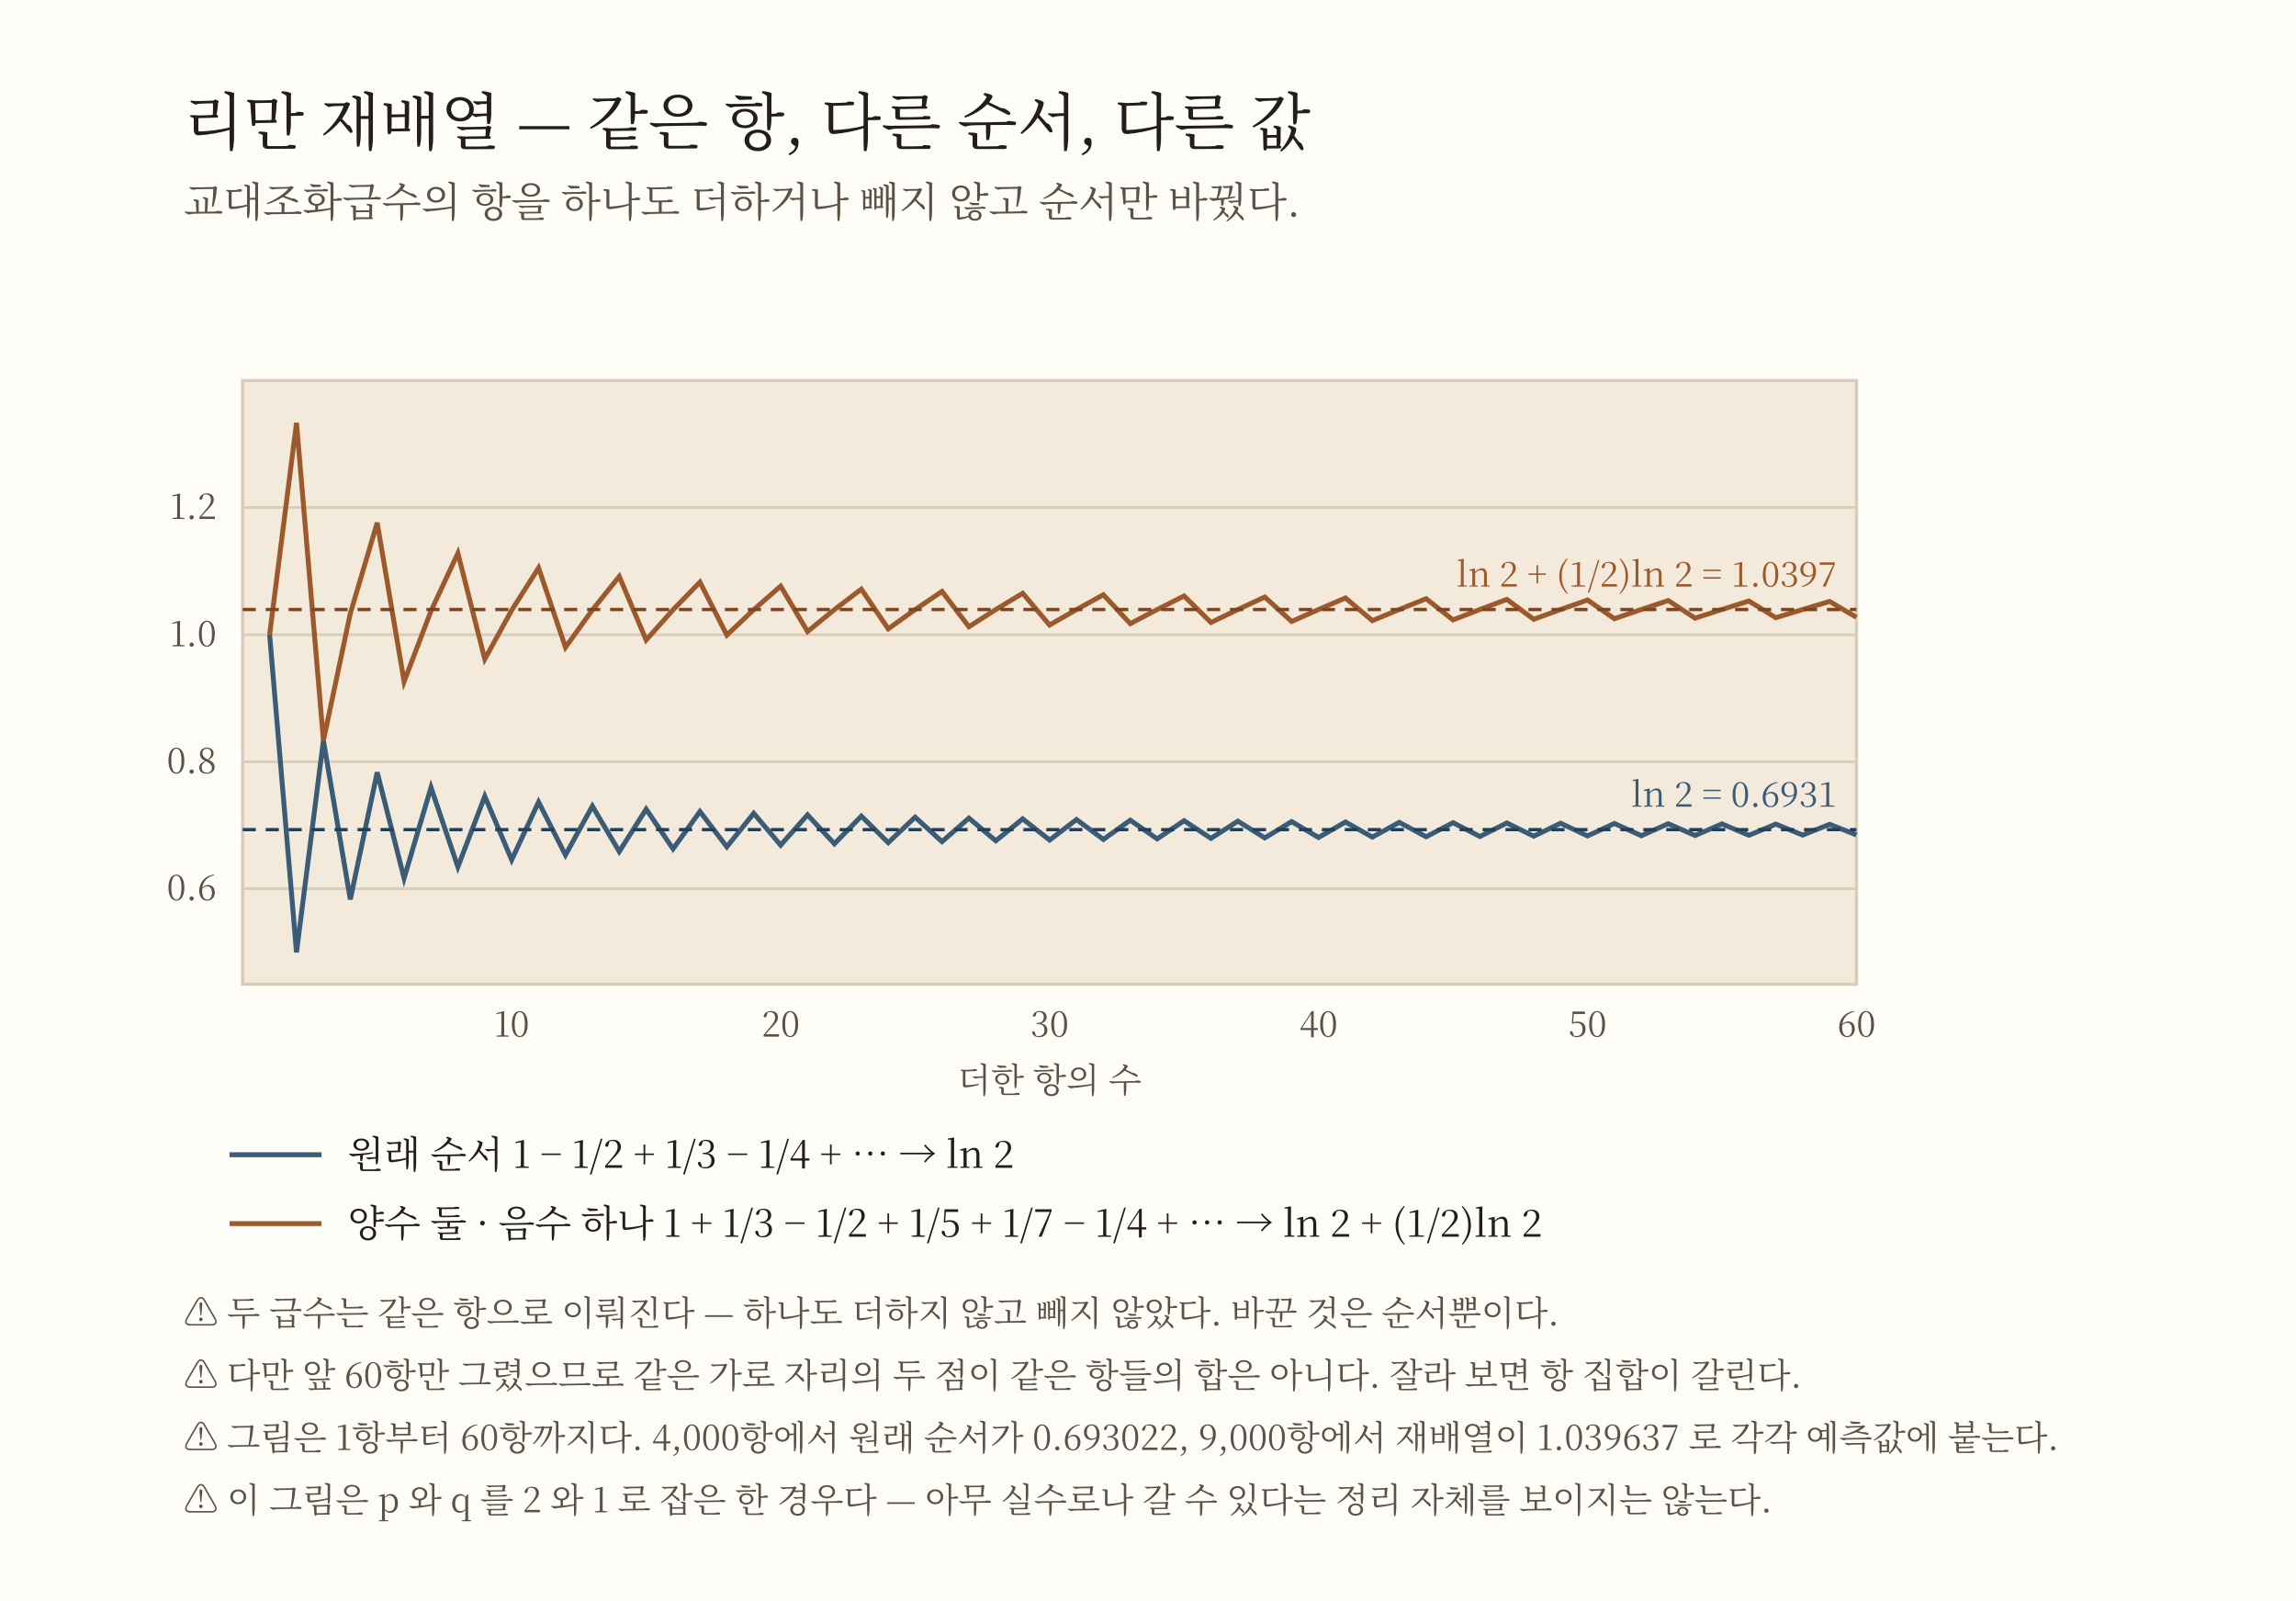
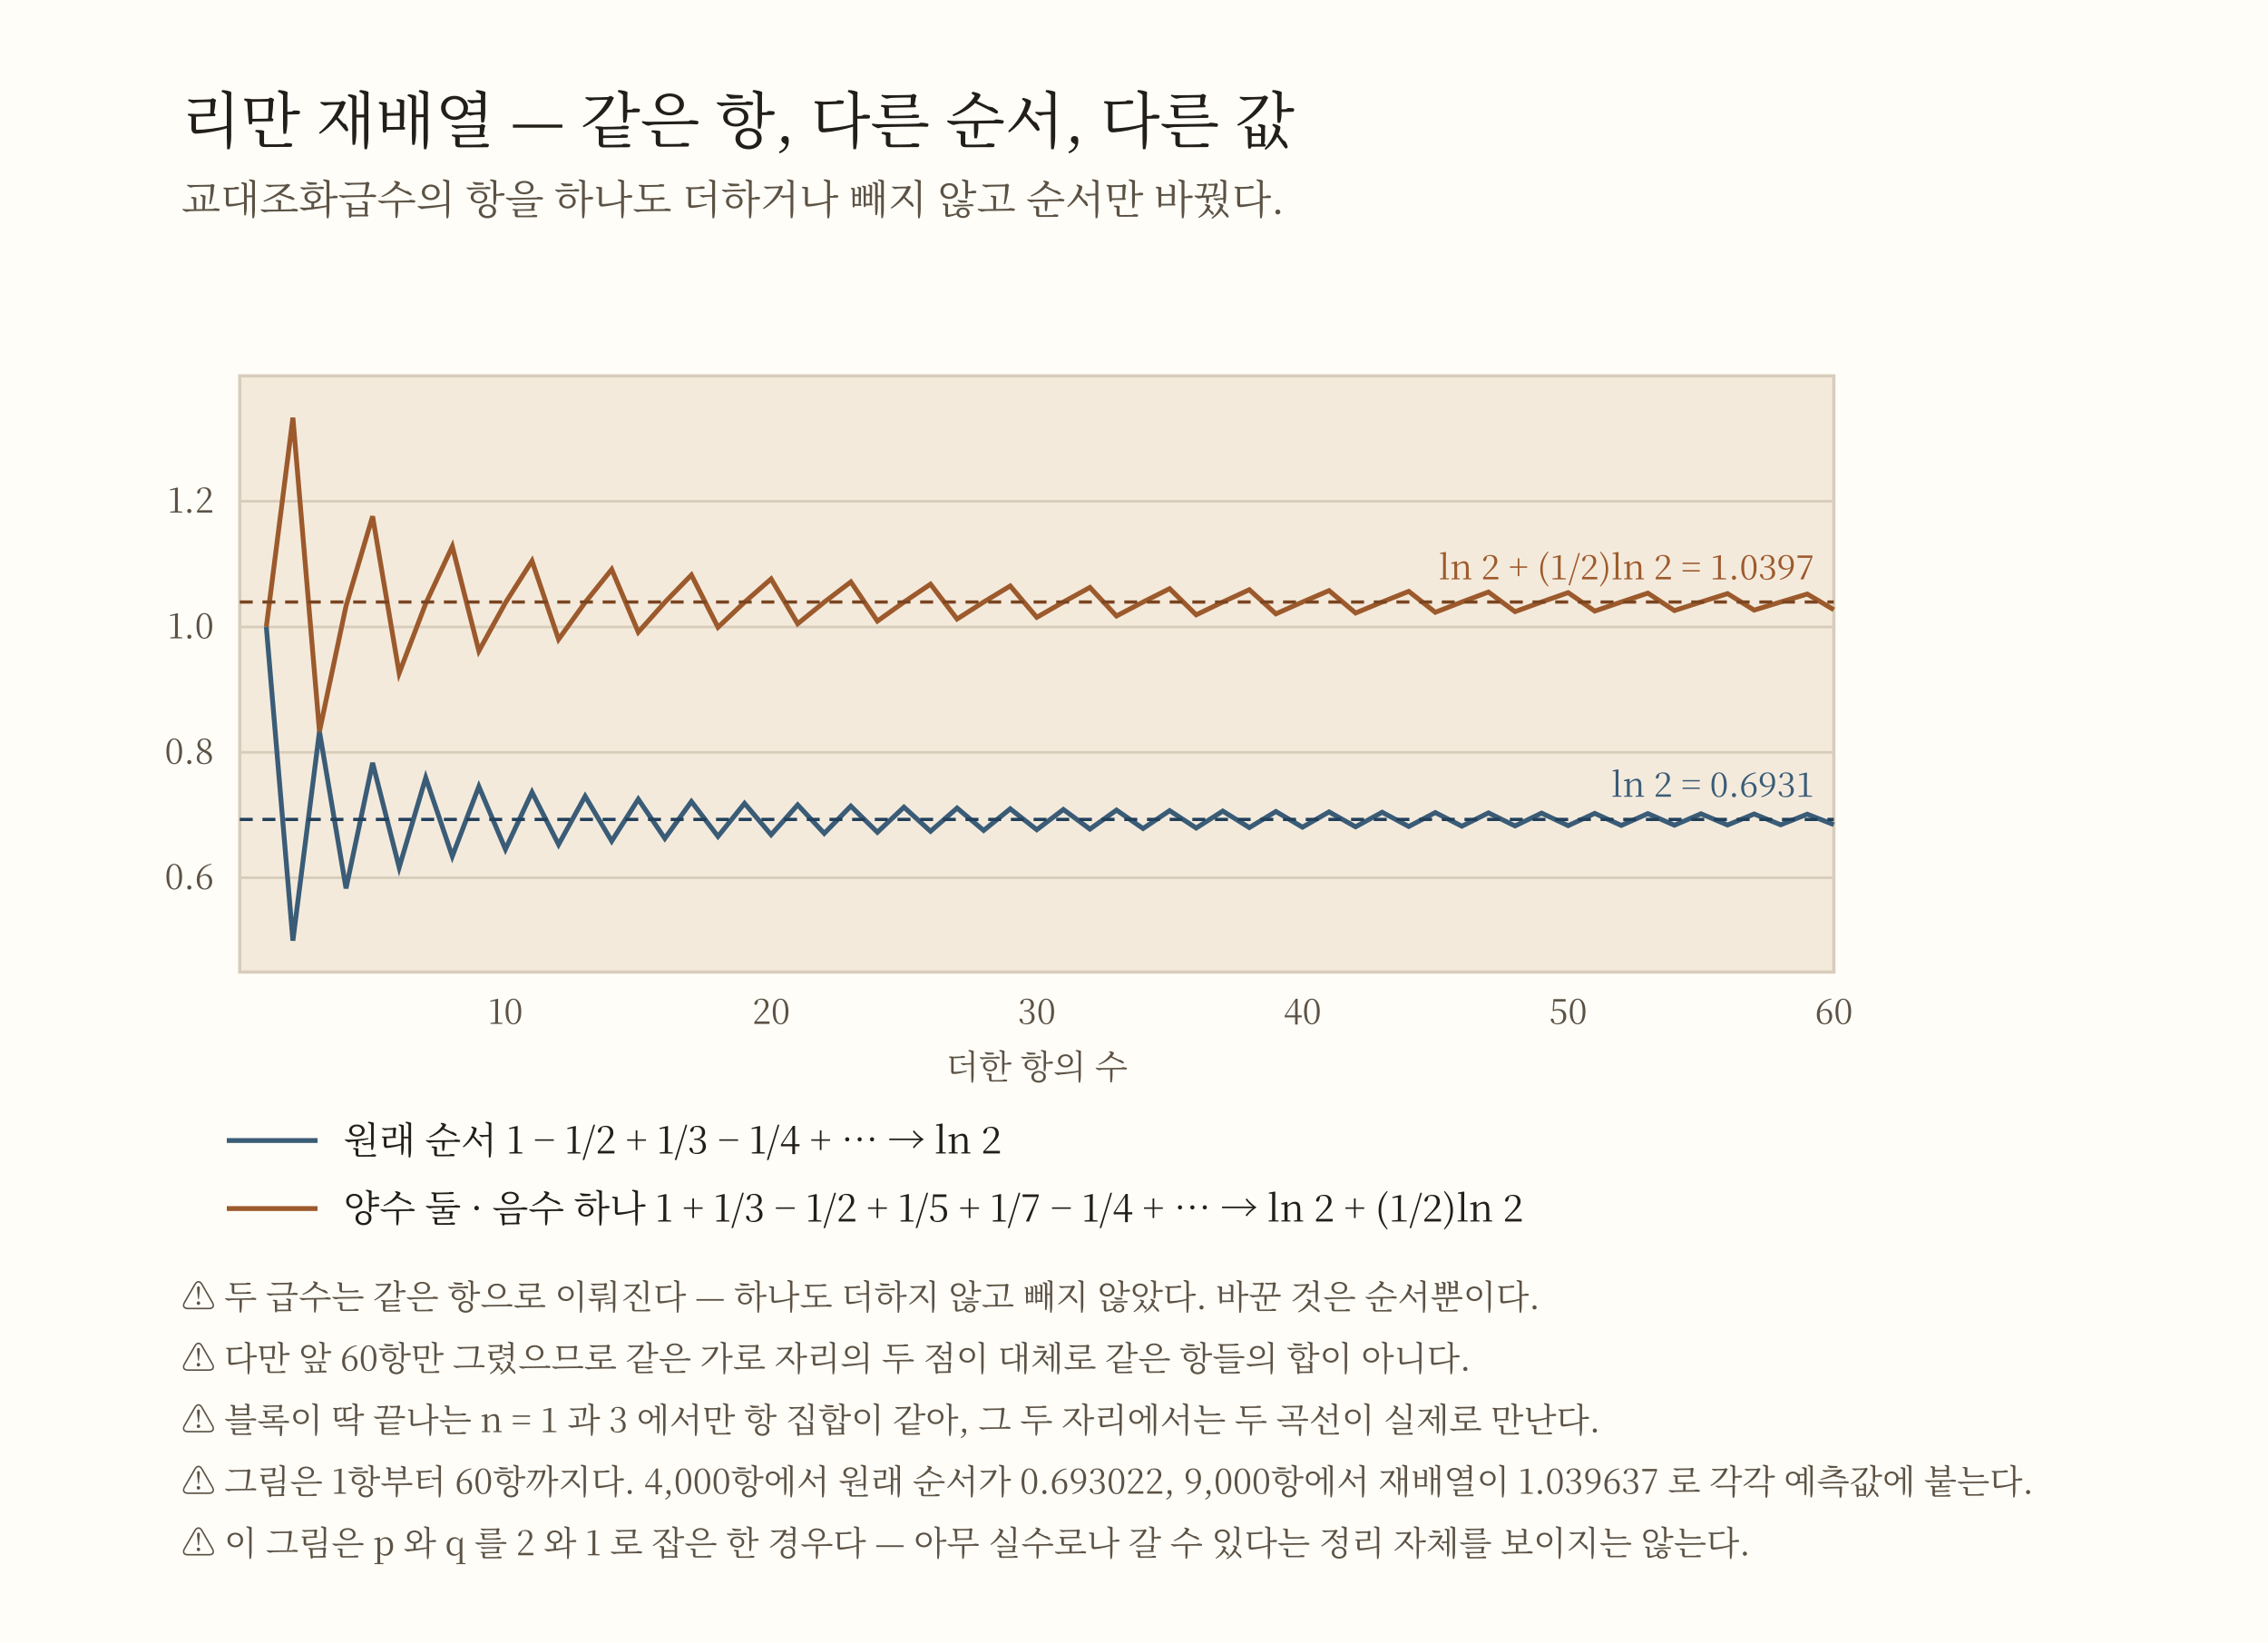
- <svg xmlns="http://www.w3.org/2000/svg" viewBox="0 0 700 488" width="700" height="488" role="img" aria-label="그림 위쪽에 「리만 재배열 — 같은 항, 다른 순서, 다른 값」이라는 표제가 있고 그 아래에 교대조화급수의 항을 하나도 더하거나 빼지 않고 순서만 바꿨다고 적혀 있다. 가운데에 가로로 긴 좌표평면이 하나 있다. 가로축은 더한 항의 수이고 눈금은 10과 20과 30과 40과 50과 60이며, 세로축 눈금은 0.6과 0.8과 1.0과 1.2다. 지그재그로 오르내리는 꺾은선이 둘 그려져 있는데, 둘 다 왼쪽에서는 크게 흔들리다가 오른쪽으로 갈수록 폭이 줄어든다. 파란 선은 아래쪽 0.69 근처로 잦아들고 갈색 선은 위쪽 1.04 근처로 잦아들어, 두 선이 서로 다른 높이에 자리를 잡는다. 각 선이 잦아드는 높이에 같은 색 파선이 가로로 그어져 있고, 파선 위에 값이 적혀 있다 — 아래쪽은 ln 2 는 0.6931, 위쪽은 ln 2 더하기 2분의 1 곱하기 ln 2 는 1.0397 이다. 좌표평면 아래에 범례가 둘 있다. 위는 파란 선이 원래 순서로 1 빼기 2분의 1 더하기 3분의 1 빼기 4분의 1 로 이어지며 ln 2 로 간다는 것이고, 아래는 갈색 선이 양수 둘과 음수 하나를 번갈아 놓아 1 더하기 3분의 1 빼기 2분의 1 더하기 5분의 1 더하기 7분의 1 빼기 4분의 1 로 이어지며 ln 2 더하기 2분의 1 곱하기 ln 2 로 간다는 것이다. 맨 아래에는 단서가 넷 있다. 첫째는 두 급수가 같은 항으로 이뤄지며 하나도 더하거나 빼지 않았고 바꾼 것은 순서뿐이라는 것이고, 둘째는 다만 앞 60항만 그렸으므로 같은 가로 자리의 두 점이 같은 항들의 합은 아니며 잘라 보면 항 집합이 갈린다는 것이고, 셋째는 그림이 1항부터 60항까지이며 4,000항에서 원래 순서가 0.693022, 9,000항에서 재배열이 1.039637 로 각각 예측값에 붙는다는 것이고, 넷째는 이 그림이 p 와 q 를 2 와 1 로 잡은 한 경우이며 아무 실수로나 갈 수 있다는 정리 자체를 보이지는 않는다는 것이다">
+ <svg xmlns="http://www.w3.org/2000/svg" viewBox="0 0 700 507" width="700" height="507" role="img" aria-label="그림 위쪽에 「리만 재배열 — 같은 항, 다른 순서, 다른 값」이라는 표제가 있고 그 아래에 교대조화급수의 항을 하나도 더하거나 빼지 않고 순서만 바꿨다고 적혀 있다. 가운데에 가로로 긴 좌표평면이 하나 있다. 가로축은 더한 항의 수이고 눈금은 10과 20과 30과 40과 50과 60이며, 세로축 눈금은 0.6과 0.8과 1.0과 1.2다. 지그재그로 오르내리는 꺾은선이 둘 그려져 있는데, 둘 다 왼쪽에서는 크게 흔들리다가 오른쪽으로 갈수록 폭이 줄어든다. 파란 선은 아래쪽 0.69 근처로 잦아들고 갈색 선은 위쪽 1.04 근처로 잦아들어, 두 선이 서로 다른 높이에 자리를 잡는다. 각 선이 잦아드는 높이에 같은 색 파선이 가로로 그어져 있고, 파선 위에 값이 적혀 있다 — 아래쪽은 ln 2 는 0.6931, 위쪽은 ln 2 더하기 2분의 1 곱하기 ln 2 는 1.0397 이다. 좌표평면 아래에 범례가 둘 있다. 위는 파란 선이 원래 순서로 1 빼기 2분의 1 더하기 3분의 1 빼기 4분의 1 로 이어지며 ln 2 로 간다는 것이고, 아래는 갈색 선이 양수 둘과 음수 하나를 번갈아 놓아 1 더하기 3분의 1 빼기 2분의 1 더하기 5분의 1 더하기 7분의 1 빼기 4분의 1 로 이어지며 ln 2 더하기 2분의 1 곱하기 ln 2 로 간다는 것이다. 맨 아래에는 단서가 다섯 있다. 첫째는 두 급수가 같은 항으로 이뤄지며 하나도 더하거나 빼지 않았고 바꾼 것은 순서뿐이라는 것이고, 둘째는 다만 앞 60항만 그렸으므로 같은 가로 자리의 두 점이 대체로 같은 항들의 합이 아니라는 것이고, 셋째는 블록이 딱 끝나는 n 이 1 과 3 인 자리에서만 항 집합이 같아 그 두 자리에서는 두 곡선이 실제로 만난다는 것이고, 넷째는 그림이 1항부터 60항까지이며 4,000항에서 원래 순서가 0.693022, 9,000항에서 재배열이 1.039637 로 각각 예측값에 붙는다는 것이고, 다섯째는 이 그림이 p 와 q 를 2 와 1 로 잡은 한 경우이며 아무 실수로나 갈 수 있다는 정리 자체를 보이지는 않는다는 것이다">
  <style>
    text{font-family:EB Garamond, Georgia, 'Noto Serif KR', 'Noto Serif CJK KR', NanumMyeongjo, Batang, AppleMyungjo, serif;fill:#221E18;}
    .h1{font-size:19px;} .h2{font-size:12.5px;fill:#5B5245;}
    .ax{font-size:10.5px;fill:#5B5245;} .lg{font-size:11.5px;}
    .sien{fill:#9C5A2C;} .blue{fill:#3A5C77;}
    .bg{fill:#FFFDF7;} .panel{fill:#F4EADC;stroke:#D8CDBB;stroke-width:1;}
    .grid{stroke:#D8CDBB;stroke-width:0.8;fill:none;}
    .o{stroke:#3A5C77;stroke-width:1.5;fill:none;}
    .r{stroke:#9C5A2C;stroke-width:1.5;fill:none;}
    .lim{stroke-width:1;fill:none;stroke-dasharray:4 3;}
    .warn{font-size:10.5px;fill:#5B5245;}
  </style>
-   <rect class="bg" x="0" y="0" width="700" height="488" />
+   <rect class="bg" x="0" y="0" width="700" height="507" />
  <text class="h1" x="56" y="44">리만 재배열 — 같은 항, 다른 순서, 다른 값</text>
  <text class="h2" x="56" y="66">교대조화급수의 항을 하나도 더하거나 빼지 않고 순서만 바꿨다.</text>
  <rect class="panel" x="74.0" y="116.0" width="492.0" height="184.0" />
  <line class="grid" x1="74.0" y1="270.9" x2="566.0" y2="270.9" />
  <text class="ax" x="66.0" y="274.4" text-anchor="end">0.6</text>
  <line class="grid" x1="74.0" y1="232.2" x2="566.0" y2="232.2" />
  <text class="ax" x="66.0" y="235.7" text-anchor="end">0.8</text>
  <line class="grid" x1="74.0" y1="193.5" x2="566.0" y2="193.5" />
  <text class="ax" x="66.0" y="197.0" text-anchor="end">1.0</text>
  <line class="grid" x1="74.0" y1="154.7" x2="566.0" y2="154.7" />
  <text class="ax" x="66.0" y="158.2" text-anchor="end">1.2</text>
  <text class="ax" x="156.0" y="316.0" text-anchor="middle">10</text>
  <text class="ax" x="238.0" y="316.0" text-anchor="middle">20</text>
  <text class="ax" x="320.0" y="316.0" text-anchor="middle">30</text>
  <text class="ax" x="402.0" y="316.0" text-anchor="middle">40</text>
  <text class="ax" x="484.0" y="316.0" text-anchor="middle">50</text>
  <text class="ax" x="566.0" y="316.0" text-anchor="middle">60</text>
  <text class="ax" x="320.0" y="333.0" text-anchor="middle">더한 항의 수</text>
  <polyline class="o" points="82.2,193.47 90.4,290.32 98.6,225.75 106.8,274.18 115.0,235.44 123.2,267.72 131.4,240.05 139.6,264.26 147.8,242.74 156.0,262.11 164.2,244.50 172.4,260.64 180.6,245.74 188.8,259.58 197.0,246.66 205.2,258.77 213.4,247.38 221.6,258.14 229.8,247.94 238.0,257.63 246.2,248.40 254.4,257.21 262.6,248.79 270.8,256.86 279.0,249.11 287.2,256.56 295.4,249.39 303.6,256.30 311.8,249.62 320.0,256.08 328.2,249.83 336.4,255.89 344.6,250.02 352.8,255.71 361.0,250.18 369.2,255.56 377.4,250.32 385.6,255.42 393.8,250.45 402.0,255.30 410.2,250.57 418.4,255.18 426.6,250.68 434.8,255.08 443.0,250.78 451.2,254.99 459.4,250.87 467.6,254.90 475.8,250.95 484.0,254.82 492.2,251.03 500.4,254.75 508.6,251.10 516.8,254.68 525.0,251.16 533.2,254.62 541.4,251.22 549.6,254.56 557.8,251.28 566.0,254.51" />
  <polyline class="r" points="82.2,193.47 90.4,128.91 98.6,225.75 106.8,187.02 115.0,159.35 123.2,207.77 131.4,186.25 139.6,168.64 147.8,200.92 156.0,186.02 164.2,173.11 172.4,197.32 180.6,185.93 188.8,175.73 197.0,195.10 205.2,185.88 213.4,177.46 221.6,193.60 229.8,185.85 238.0,178.68 246.2,192.51 254.4,185.83 262.6,179.59 270.8,191.69 279.0,185.82 287.2,180.29 295.4,191.05 303.6,185.81 311.8,180.85 320.0,190.53 328.2,185.81 336.4,181.30 344.6,190.11 352.8,185.80 361.0,181.68 369.2,189.75 377.4,185.80 385.6,182.00 393.8,189.45 402.0,185.80 410.2,182.28 418.4,189.19 426.6,185.79 434.8,182.51 443.0,188.97 451.2,185.79 459.4,182.72 467.6,188.77 475.8,185.79 484.0,182.90 492.2,188.60 500.4,185.79 508.6,183.06 516.8,188.44 525.0,185.79 533.2,183.21 541.4,188.30 549.6,185.79 557.8,183.34 566.0,188.18" />
  <line class="lim" style="stroke:#22405A" x1="74.0" y1="252.9" x2="566.0" y2="252.9" />
  <line class="lim" style="stroke:#7A4520" x1="74.0" y1="185.8" x2="566.0" y2="185.8" />
  <text class="ax blue" x="560.0" y="245.9" text-anchor="end">ln 2 = 0.6931</text>
  <text class="ax sien" x="560.0" y="178.8" text-anchor="end">ln 2 + (1/2)ln 2 = 1.0397</text>
  <line class="o" x1="70" y1="352.0" x2="98" y2="352.0" />
  <text class="lg" x="106" y="356.0">원래 순서  1 − 1/2 + 1/3 − 1/4 + …   →  ln 2</text>
  <line class="r" x1="70" y1="373.0" x2="98" y2="373.0" />
  <text class="lg" x="106" y="377.0">양수 둘 · 음수 하나  1 + 1/3 − 1/2 + 1/5 + 1/7 − 1/4 + …   →  ln 2 + (1/2)ln 2</text>
  <text class="warn" x="56" y="404.0">⚠ 두 급수는 같은 항으로 이뤄진다 — 하나도 더하지 않고 빼지 않았다. 바꾼 것은 순서뿐이다.</text>
-   <text class="warn" x="56" y="423.0">⚠ 다만 앞 60항만 그렸으므로 같은 가로 자리의 두 점이 같은 항들의 합은 아니다. 잘라 보면 항 집합이 갈린다.</text>
-   <text class="warn" x="56" y="442.0">⚠ 그림은 1항부터 60항까지다. 4,000항에서 원래 순서가 0.693022, 9,000항에서 재배열이 1.039637 로 각각 예측값에 붙는다.</text>
-   <text class="warn" x="56" y="461.0">⚠ 이 그림은 p 와 q 를 2 와 1 로 잡은 한 경우다 — 아무 실수로나 갈 수 있다는 정리 자체를 보이지는 않는다.</text>
+   <text class="warn" x="56" y="423.0">⚠ 다만 앞 60항만 그렸으므로 같은 가로 자리의 두 점이 대체로 같은 항들의 합이 아니다.</text>
+   <text class="warn" x="56" y="442.0">⚠ 블록이 딱 끝나는 n = 1 과 3 에서만 항 집합이 같아, 그 두 자리에서는 두 곡선이 실제로 만난다.</text>
+   <text class="warn" x="56" y="461.0">⚠ 그림은 1항부터 60항까지다. 4,000항에서 원래 순서가 0.693022, 9,000항에서 재배열이 1.039637 로 각각 예측값에 붙는다.</text>
+   <text class="warn" x="56" y="480.0">⚠ 이 그림은 p 와 q 를 2 와 1 로 잡은 한 경우다 — 아무 실수로나 갈 수 있다는 정리 자체를 보이지는 않는다.</text>
</svg>
